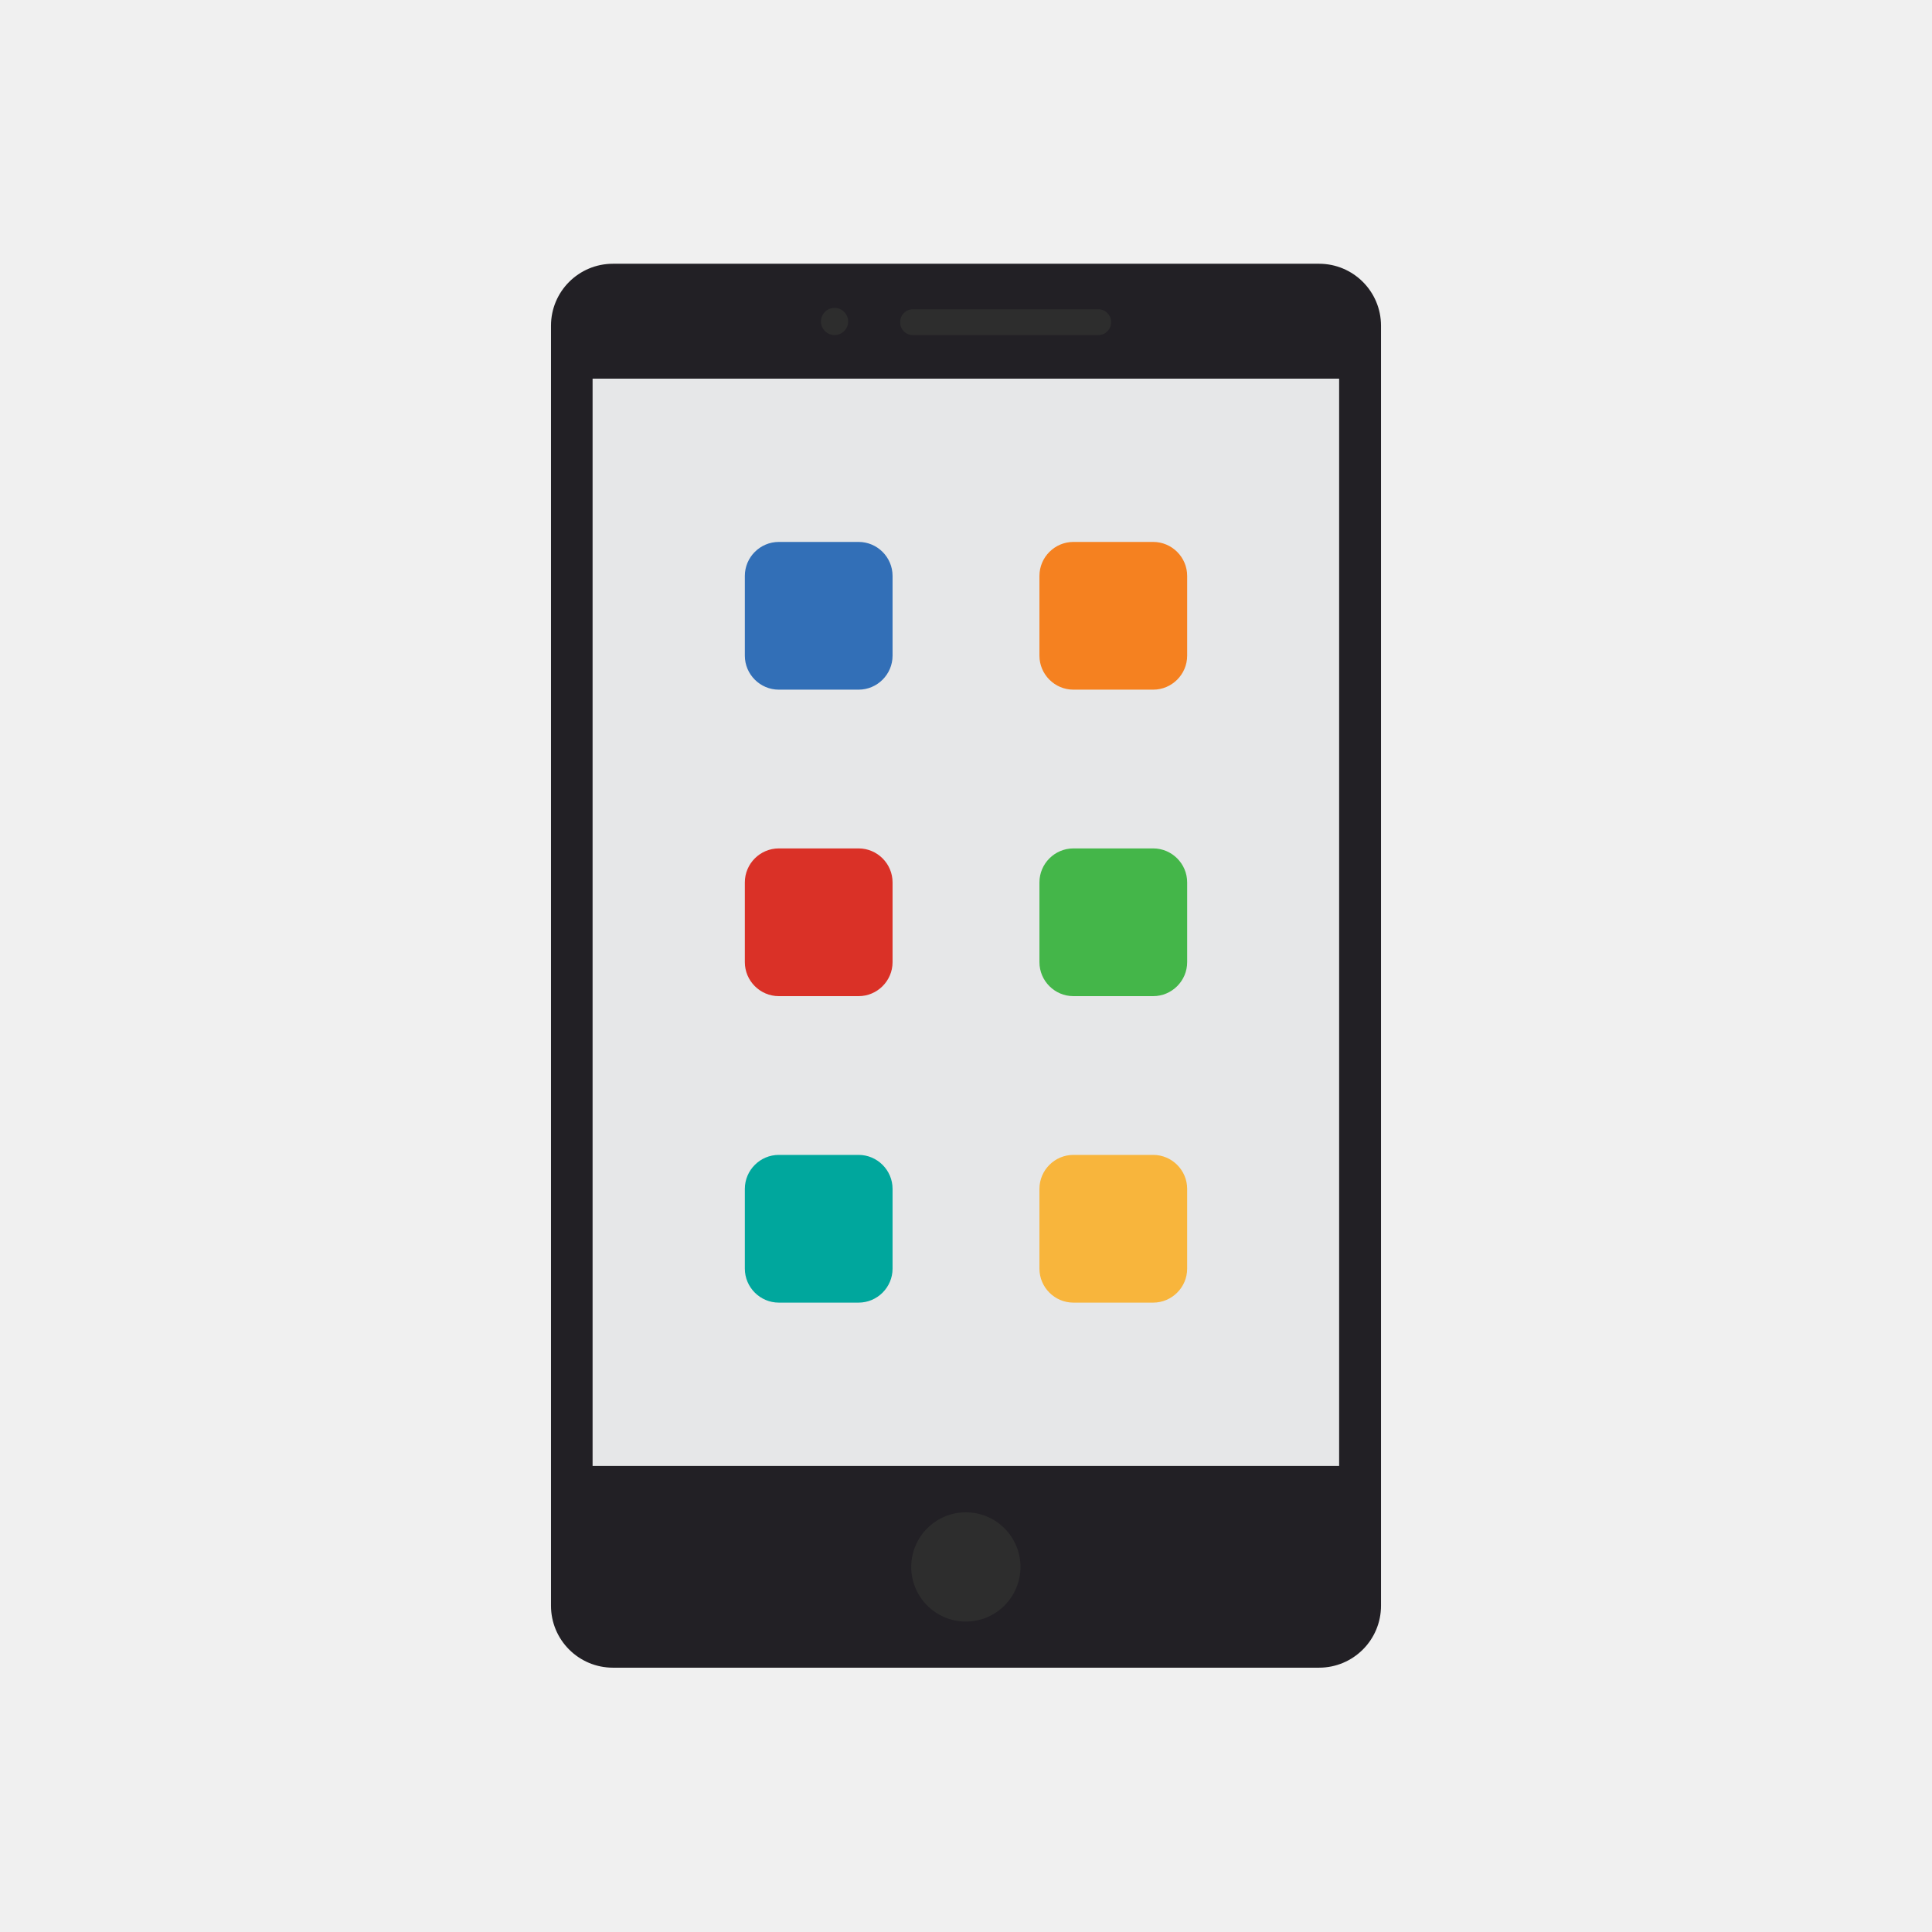
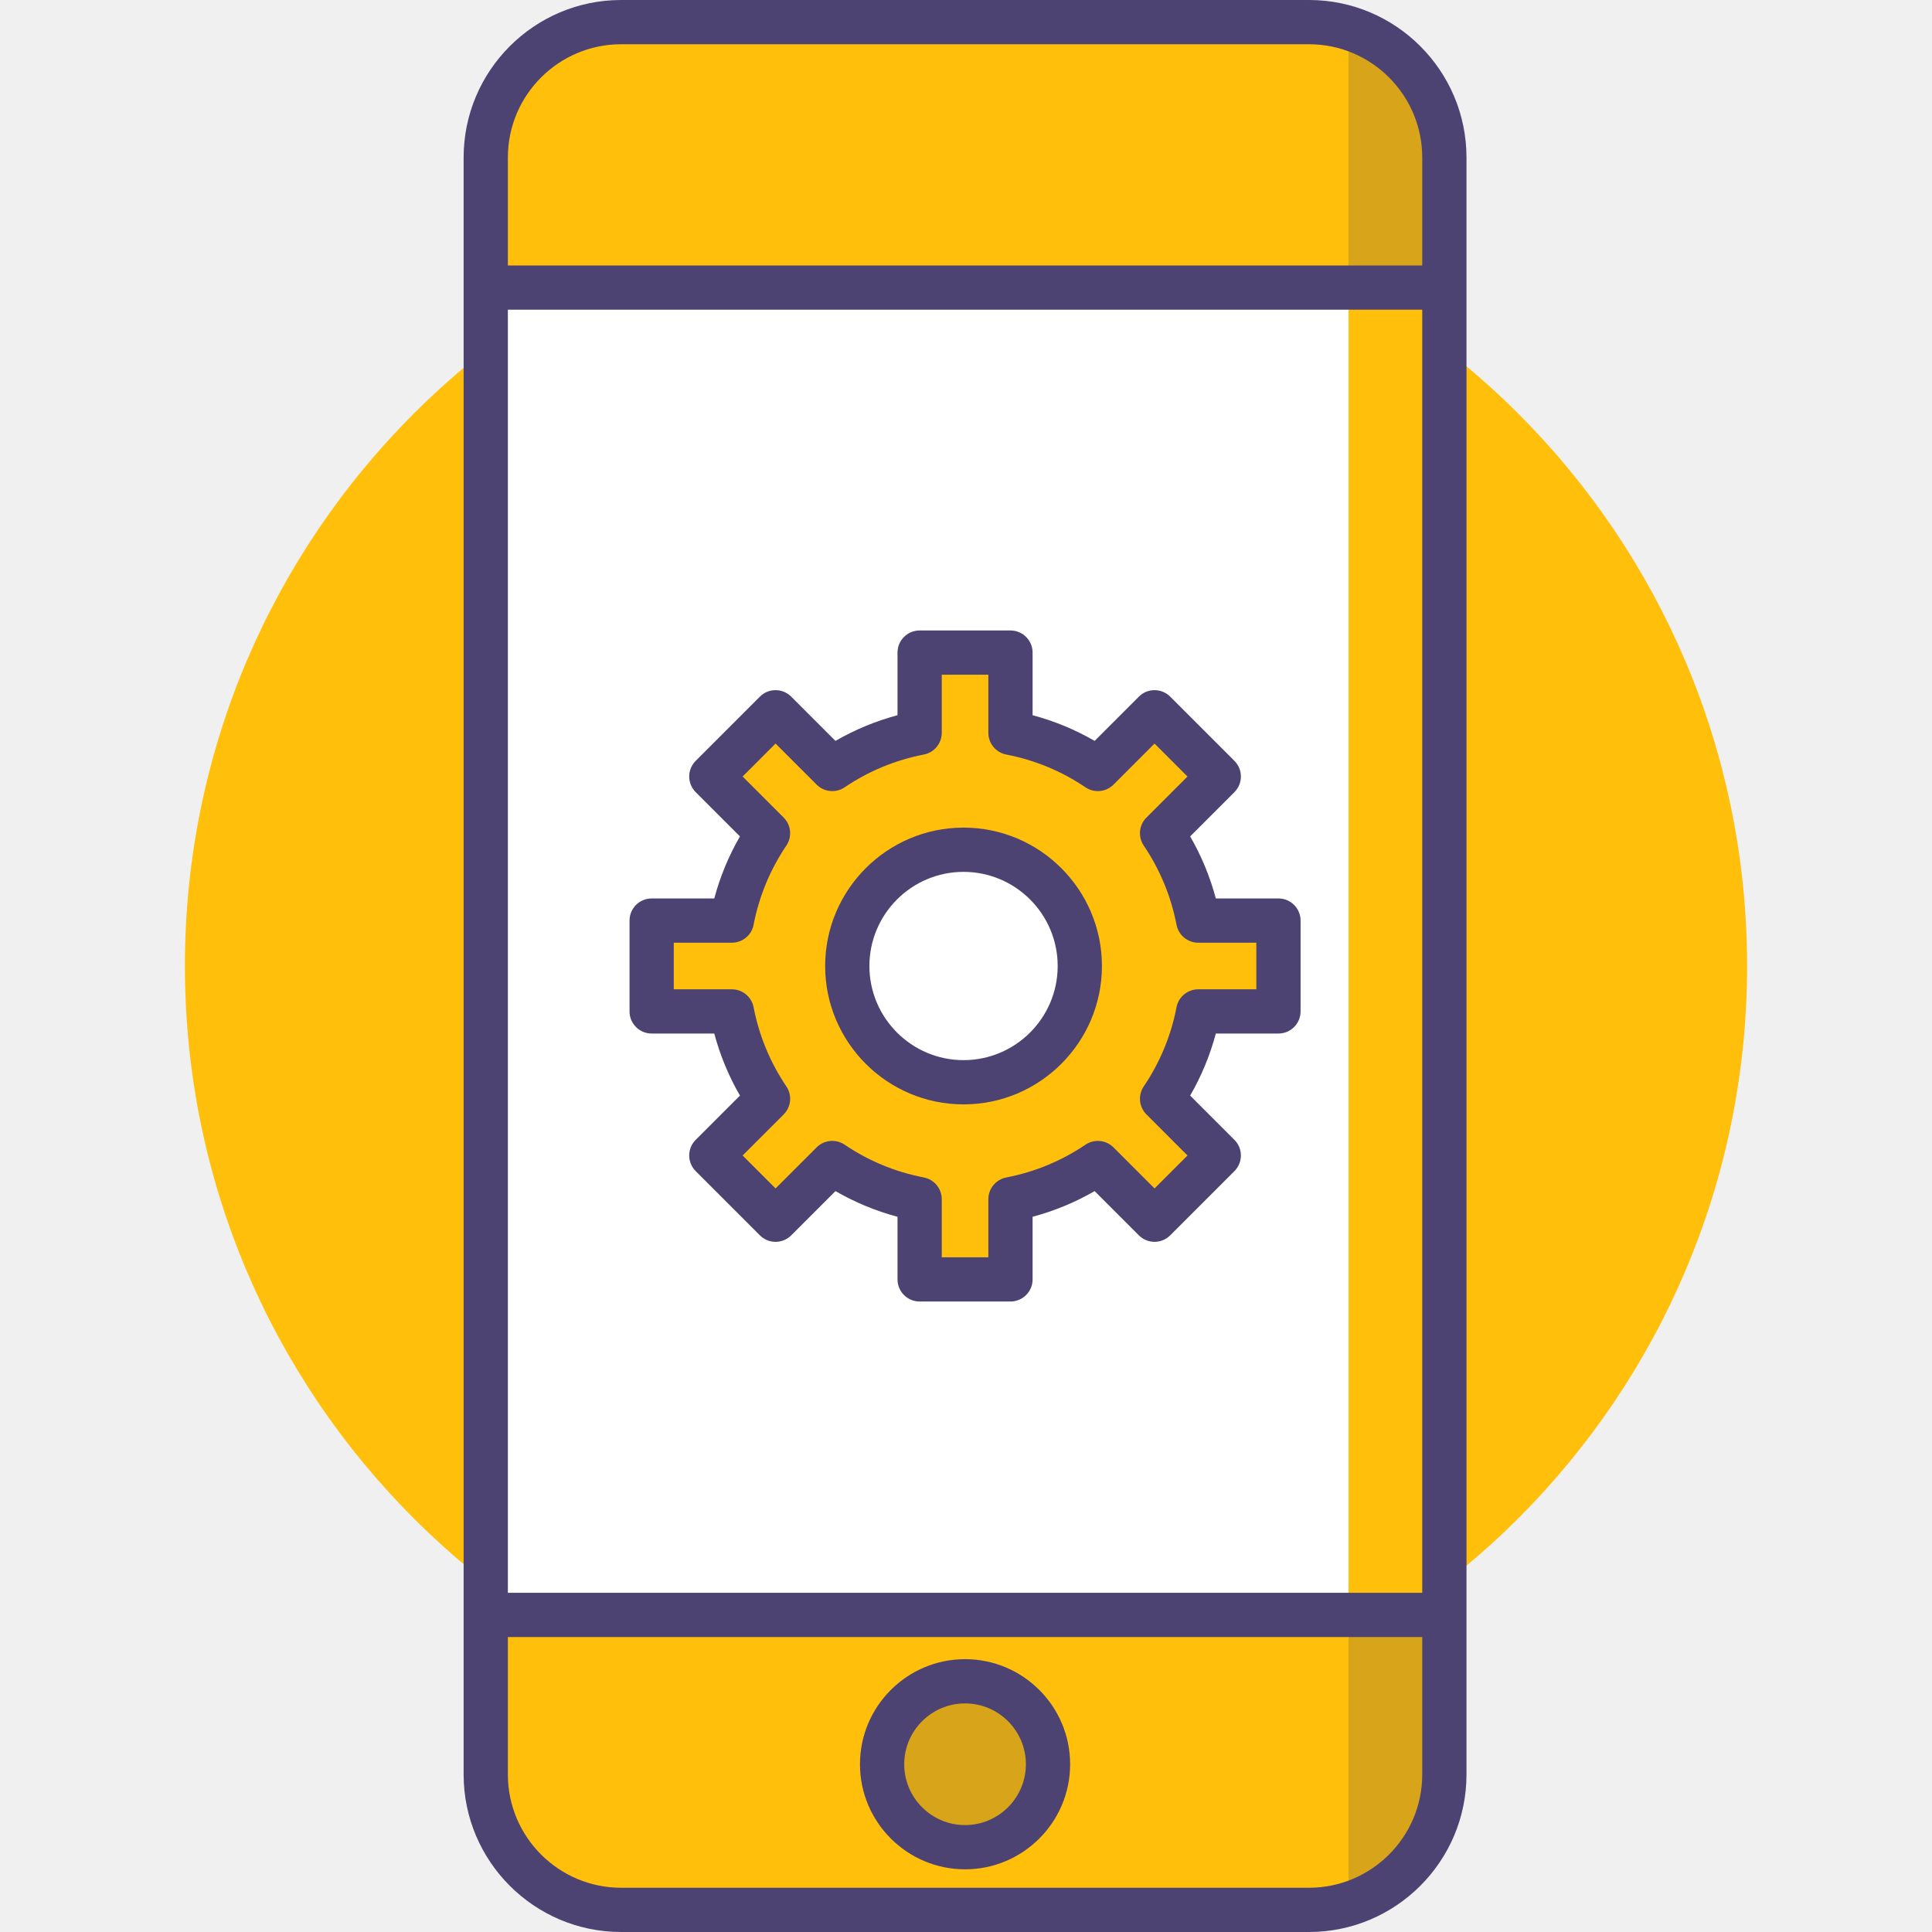
- <svg xmlns="http://www.w3.org/2000/svg" xml:space="preserve" width="6.827in" height="6.827in" style="shape-rendering:geometricPrecision; text-rendering:geometricPrecision; image-rendering:optimizeQuality; fill-rule:evenodd; clip-rule:evenodd" viewBox="0 0 6.827 6.827" version="1.1">
-   <defs>
-     <style type="text/css">
-    
-     .fil9 {fill:none}
-     .fil7 {fill:#00A79D}
-     .fil0 {fill:#222025}
-     .fil2 {fill:#2D2D2D}
-     .fil3 {fill:#326FB7}
-     .fil6 {fill:#44B649}
-     .fil5 {fill:#DA3127}
-     .fil1 {fill:#E6E7E8}
-     .fil4 {fill:#F58120}
-     .fil8 {fill:#F8B53C}
-    
-   </style>
-   </defs>
-   <g id="Layer_x0020_1">
-     <g id="_566370784">
-       <g id="Guides">
-    </g>
-       <g id="Layer_2">
-    </g>
-       <g id="Layer_3">
-    </g>
-       <g id="Layer_4">
-    </g>
-       <g id="Layer_5">
-    </g>
-       <g id="Layer_6">
-    </g>
-       <g id="Layer_7">
-    </g>
-       <g id="Layer_8">
-    </g>
-       <g id="Layer_9">
-         <g>
-           <g>
-             <path id="_590424272" class="fil0" d="M4.661 5.893l-2.495 0c-0.121,0 -0.219,-0.098 -0.219,-0.219l0 -4.523c0,-0.121 0.098,-0.219 0.219,-0.219l2.495 -3.93701e-006c0.121,0 0.219,0.098 0.219,0.219l3.93701e-006 4.523c0,0.121 -0.098,0.219 -0.219,0.219z" />
-             <rect id="_590424056" class="fil1" x="2.094" y="1.338" width="2.638" height="3.842" />
-             <circle id="_590423336" class="fil2" cx="3.413" cy="5.537" r="0.193" />
-             <g>
-               <circle id="_590423984" class="fil2" cx="2.949" cy="1.136" r="0.048" />
-               <path id="_590423864" class="fil2" d="M3.882 1.184l-0.657 0c-0.024,0 -0.044,-0.02 -0.044,-0.044l0 -0.003c0,-0.024 0.02,-0.044 0.044,-0.044l0.657 0c0.024,0 0.044,0.02 0.044,0.044l0 0.003c3.14961e-005,0.024 -0.02,0.044 -0.044,0.044z" />
-             </g>
-           </g>
-           <path id="_590422808" class="fil3" d="M3.034 2.437l-0.282 0c-0.066,0 -0.12,-0.054 -0.12,-0.12l0 -0.282c0,-0.066 0.054,-0.12 0.12,-0.12l0.282 -3.93701e-006c0.066,0 0.12,0.054 0.12,0.12l0 0.282c3.93701e-006,0.066 -0.054,0.12 -0.12,0.12z" />
-           <path id="_590423240" class="fil4" d="M4.075 2.437l-0.282 0c-0.066,0 -0.12,-0.054 -0.12,-0.12l0 -0.282c0,-0.066 0.054,-0.12 0.12,-0.12l0.282 -3.93701e-006c0.066,0 0.12,0.054 0.12,0.12l0 0.282c0,0.066 -0.054,0.12 -0.12,0.12z" />
-           <path id="_590422520" class="fil5" d="M3.034 3.52l-0.282 0c-0.066,0 -0.12,-0.054 -0.12,-0.12l0 -0.282c0,-0.066 0.054,-0.12 0.12,-0.12l0.282 -3.93701e-006c0.066,0 0.12,0.054 0.12,0.12l0 0.282c3.93701e-006,0.066 -0.054,0.12 -0.12,0.12z" />
-           <path id="_590422904" class="fil6" d="M4.075 3.52l-0.282 0c-0.066,0 -0.12,-0.054 -0.12,-0.12l0 -0.282c0,-0.066 0.054,-0.12 0.12,-0.12l0.282 -3.93701e-006c0.066,0 0.12,0.054 0.12,0.12l0 0.282c0,0.066 -0.054,0.12 -0.12,0.12z" />
-           <path id="_590422304" class="fil7" d="M3.034 4.603l-0.282 0c-0.066,0 -0.12,-0.054 -0.12,-0.12l0 -0.282c0,-0.066 0.054,-0.12 0.12,-0.12l0.282 -3.93701e-006c0.066,0 0.12,0.054 0.12,0.12l0 0.282c3.93701e-006,0.066 -0.054,0.12 -0.12,0.12z" />
-           <path id="_590421824" class="fil8" d="M4.075 4.603l-0.282 0c-0.066,0 -0.12,-0.054 -0.12,-0.12l0 -0.282c0,-0.066 0.054,-0.12 0.12,-0.12l0.282 -3.93701e-006c0.066,0 0.12,0.054 0.12,0.12l0 0.282c0,0.066 -0.054,0.12 -0.12,0.12z" />
-         </g>
+ <svg xmlns="http://www.w3.org/2000/svg" id="SvgjsSvg1001" width="288" height="288" version="1.1">
+   <defs id="SvgjsDefs1002" />
+   <g id="SvgjsG1008">
+     <svg id="Icon_Set" x="0" y="0" enable-background="new 0 0 512 512" version="1.1" viewBox="0 0 512 512" xml:space="preserve" width="288" height="288">
+       <circle cx="256" cy="256" r="207" fill="#ffbf0b" class="colorf0c48a svgShape" />
+       <path fill="#ffbf0b" d="M128.727,93.801V41.743c0-19.734,16.146-35.881,35.881-35.881h182.284c19.734,0,35.881,16.146,35.881,35.881     v428.513c0,19.734-16.146,35.881-35.881,35.881H164.608c-19.734,0-35.881-16.146-35.881-35.881V137.771V93.801z" class="colord3e6f8 svgShape" />
+       <path fill="#d8a419" d="M357.368 427.97v76.594c14.665-4.51 25.405-18.214 25.405-34.307V427.97H357.368zM357.368 7.436v68.778h25.405v-34.47C382.773 25.65 372.034 11.946 357.368 7.436z" class="color7babf1 svgShape" />
+       <rect width="255.023" height="351.756" x="128.727" y="76.214" fill="#ffffff" class="colorfff svgShape" />
+       <rect width="26.382" height="351.756" x="357.368" y="76.214" fill="#ffbf0b" class="colord3e6f8 svgShape" />
+       <circle cx="255.75" cy="467.542" r="21.985" fill="#d8a419" class="color7babf1 svgShape" />
+       <path fill="#ffbf0b" d="M338.804,268.037v-24.074h-21.256c-1.635-8.439-4.943-16.282-9.584-23.154l15.025-15.025l-17.023-17.023      l-15.025,15.025c-6.873-4.641-14.716-7.949-23.155-9.583v-21.256h-24.073v21.256c-8.44,1.635-16.282,4.942-23.155,9.583      l-15.025-15.025l-17.022,17.023l15.025,15.025c-4.641,6.872-7.948,14.715-9.583,23.154h-21.256v24.074h21.256      c1.634,8.439,4.943,16.282,9.583,23.155l-15.025,15.025l17.022,17.023l15.025-15.026c6.872,4.642,14.715,7.949,23.155,9.584      v21.255h24.073v-21.255c8.44-1.635,16.282-4.943,23.155-9.584l15.025,15.026l17.023-17.023l-15.025-15.025      c4.642-6.873,7.949-14.716,9.584-23.155H338.804z M255.348,286.811c-17.016,0-30.81-13.795-30.81-30.811      s13.794-30.81,30.81-30.81c17.017,0,30.811,13.794,30.811,30.81S272.365,286.811,255.348,286.811z" class="colorfd919e svgShape" />
+       <path fill="#4c4372" d="M255.348,292.673c-20.221,0-36.673-16.452-36.673-36.673c0-20.221,16.451-36.673,36.673-36.673       c20.222,0,36.673,16.451,36.673,36.673C292.021,276.222,275.57,292.673,255.348,292.673z M255.348,231.053       c-13.756,0-24.947,11.191-24.947,24.947c0,13.756,11.191,24.948,24.947,24.948s24.948-11.192,24.948-24.948       C280.296,242.244,269.104,231.053,255.348,231.053z" class="color4c4372 svgShape" />
+       <path fill="#4c4372" d="M267.786 344.916h-24.073c-3.238 0-5.863-2.625-5.863-5.863v-16.593c-5.773-1.545-11.275-3.822-16.443-6.805l-11.729 11.73c-1.099 1.099-2.591 1.717-4.145 1.717s-3.046-.618-4.146-1.717l-17.022-17.023c-2.29-2.289-2.29-6.001 0-8.291l11.729-11.729c-2.984-5.169-5.26-10.671-6.805-16.442h-16.593c-3.238 0-5.863-2.625-5.863-5.863v-24.074c0-3.238 2.625-5.863 5.863-5.863h16.593c1.544-5.772 3.822-11.274 6.805-16.443l-11.729-11.73c-2.29-2.289-2.29-6.001 0-8.291l17.022-17.022c2.289-2.29 6.001-2.29 8.291 0l11.729 11.729c5.168-2.983 10.67-5.26 16.443-6.805v-16.594c0-3.238 2.625-5.863 5.863-5.863h24.073c3.238 0 5.863 2.625 5.863 5.863v16.593c5.771 1.544 11.274 3.821 16.443 6.805l11.729-11.729c2.289-2.289 6.001-2.289 8.291 0l17.022 17.022c2.29 2.289 2.29 6.001 0 8.291l-11.729 11.729c2.984 5.168 5.26 10.67 6.805 16.443h16.593c3.238 0 5.863 2.625 5.863 5.863v24.074c0 3.238-2.625 5.863-5.863 5.863H322.21c-1.545 5.772-3.822 11.274-6.805 16.442l11.729 11.729c2.29 2.289 2.29 6.001 0 8.291l-17.022 17.023c-1.099 1.1-2.591 1.717-4.146 1.717-1.555 0-3.046-.618-4.146-1.717l-11.729-11.73c-5.168 2.984-10.67 5.26-16.443 6.805v16.593C273.649 342.291 271.024 344.916 267.786 344.916zM249.576 333.191h12.348v-15.393c0-2.808 1.991-5.222 4.748-5.755 7.561-1.465 14.622-4.387 20.989-8.687 2.327-1.572 5.441-1.272 7.426.713l10.879 10.88 8.731-8.732-10.879-10.879c-1.985-1.985-2.284-5.1-.713-7.426 4.3-6.367 7.222-13.429 8.687-20.989.534-2.756 2.948-4.747 5.756-4.747h15.393v-12.348h-15.393c-2.808 0-5.221-1.991-5.756-4.748-1.465-7.561-4.387-14.622-8.687-20.989-1.572-2.327-1.272-5.441.713-7.426l10.879-10.88-8.731-8.731-10.879 10.879c-1.986 1.986-5.099 2.284-7.426.713-6.369-4.3-13.431-7.223-20.989-8.686-2.757-.534-4.748-2.947-4.748-5.756v-15.394h-12.348v15.394c0 2.808-1.991 5.222-4.748 5.755-7.561 1.465-14.623 4.387-20.989 8.686-2.328 1.571-5.441 1.272-7.426-.713l-10.88-10.879-8.731 8.731 10.879 10.88c1.985 1.985 2.284 5.1.713 7.426-4.3 6.367-7.222 13.428-8.687 20.989-.534 2.757-2.948 4.748-5.756 4.748h-15.394v12.348h15.394c2.808 0 5.222 1.991 5.756 4.748 1.464 7.559 4.387 14.62 8.687 20.989 1.571 2.327 1.272 5.441-.713 7.426l-10.879 10.879 8.731 8.732 10.88-10.88c1.985-1.986 5.1-2.285 7.427-.713 6.365 4.299 13.426 7.222 20.988 8.687 2.757.534 4.748 2.947 4.748 5.755V333.191zM383.262 82.076H128.238c-3.237 0-3.862-2.625-3.862-5.863 0-3.238.625-5.863 3.862-5.863h255.023c3.237 0 2.738 2.411 2.738 5.649S386.499 82.076 383.262 82.076zM383.262 433.832H128.238c-3.237 0-3.238-1.594-3.238-4.832s.001-6.893 3.238-6.893h255.023c3.237 0 3.862 2.625 3.862 5.863C387.124 431.207 386.499 433.832 383.262 433.832z" class="color4c4372 svgShape" />
+       <g fill="#000000" class="color000 svgShape">
+         <path fill="#4c4372" d="M255.75,495.389c-15.355,0-27.847-12.492-27.847-27.847c0-15.355,12.492-27.847,27.847-27.847     s27.847,12.492,27.847,27.847C283.597,482.897,271.105,495.389,255.75,495.389z M255.75,451.42     c-8.89,0-16.122,7.232-16.122,16.122s7.232,16.122,16.122,16.122s16.122-7.232,16.122-16.122S264.64,451.42,255.75,451.42z" class="color4c4372 svgShape" />
      </g>
-       <g id="Layer_10">
-    </g>
-       <g id="Layer_11">
-    </g>
-       <g id="Layer_12">
-    </g>
-       <g id="Layer_13">
-    </g>
-       <g id="Layer_14">
-    </g>
-       <g id="Layer_15">
-    </g>
-       <g id="Layer_16">
-    </g>
-       <g id="Layer_17">
-    </g>
-       <g id="Layer_18">
-    </g>
-       <g id="Layer_19">
-    </g>
-       <g id="Layer_20">
-    </g>
-       <g id="Layer_21">
-    </g>
-       <g id="Layer_22">
-    </g>
-       <g id="Layer_23">
-    </g>
-       <g id="Layer_24">
-    </g>
-       <g id="Layer_25">
-    </g>
-       <g id="Layer_26">
-    </g>
-     </g>
+       <g fill="#000000" class="color000 svgShape">
+         <path fill="#4c4372" d="M346.892,512H164.608c-23.017,0-41.743-18.726-41.743-41.743V41.743C122.865,18.726,141.591,0,164.608,0     h182.284c23.017,0,41.743,18.726,41.743,41.743v428.513C388.635,493.274,369.909,512,346.892,512z M164.608,11.725     c-16.552,0-30.018,13.466-30.018,30.018v428.513c0,16.552,13.466,30.018,30.018,30.018h182.284     c16.552,0,30.018-13.466,30.018-30.018V41.743c0-16.552-13.466-30.018-30.018-30.018H164.608z" class="color4c4372 svgShape" />
+       </g>
+     </svg>
  </g>
-   <rect class="fil9" width="6.827" height="6.827" />
</svg>
